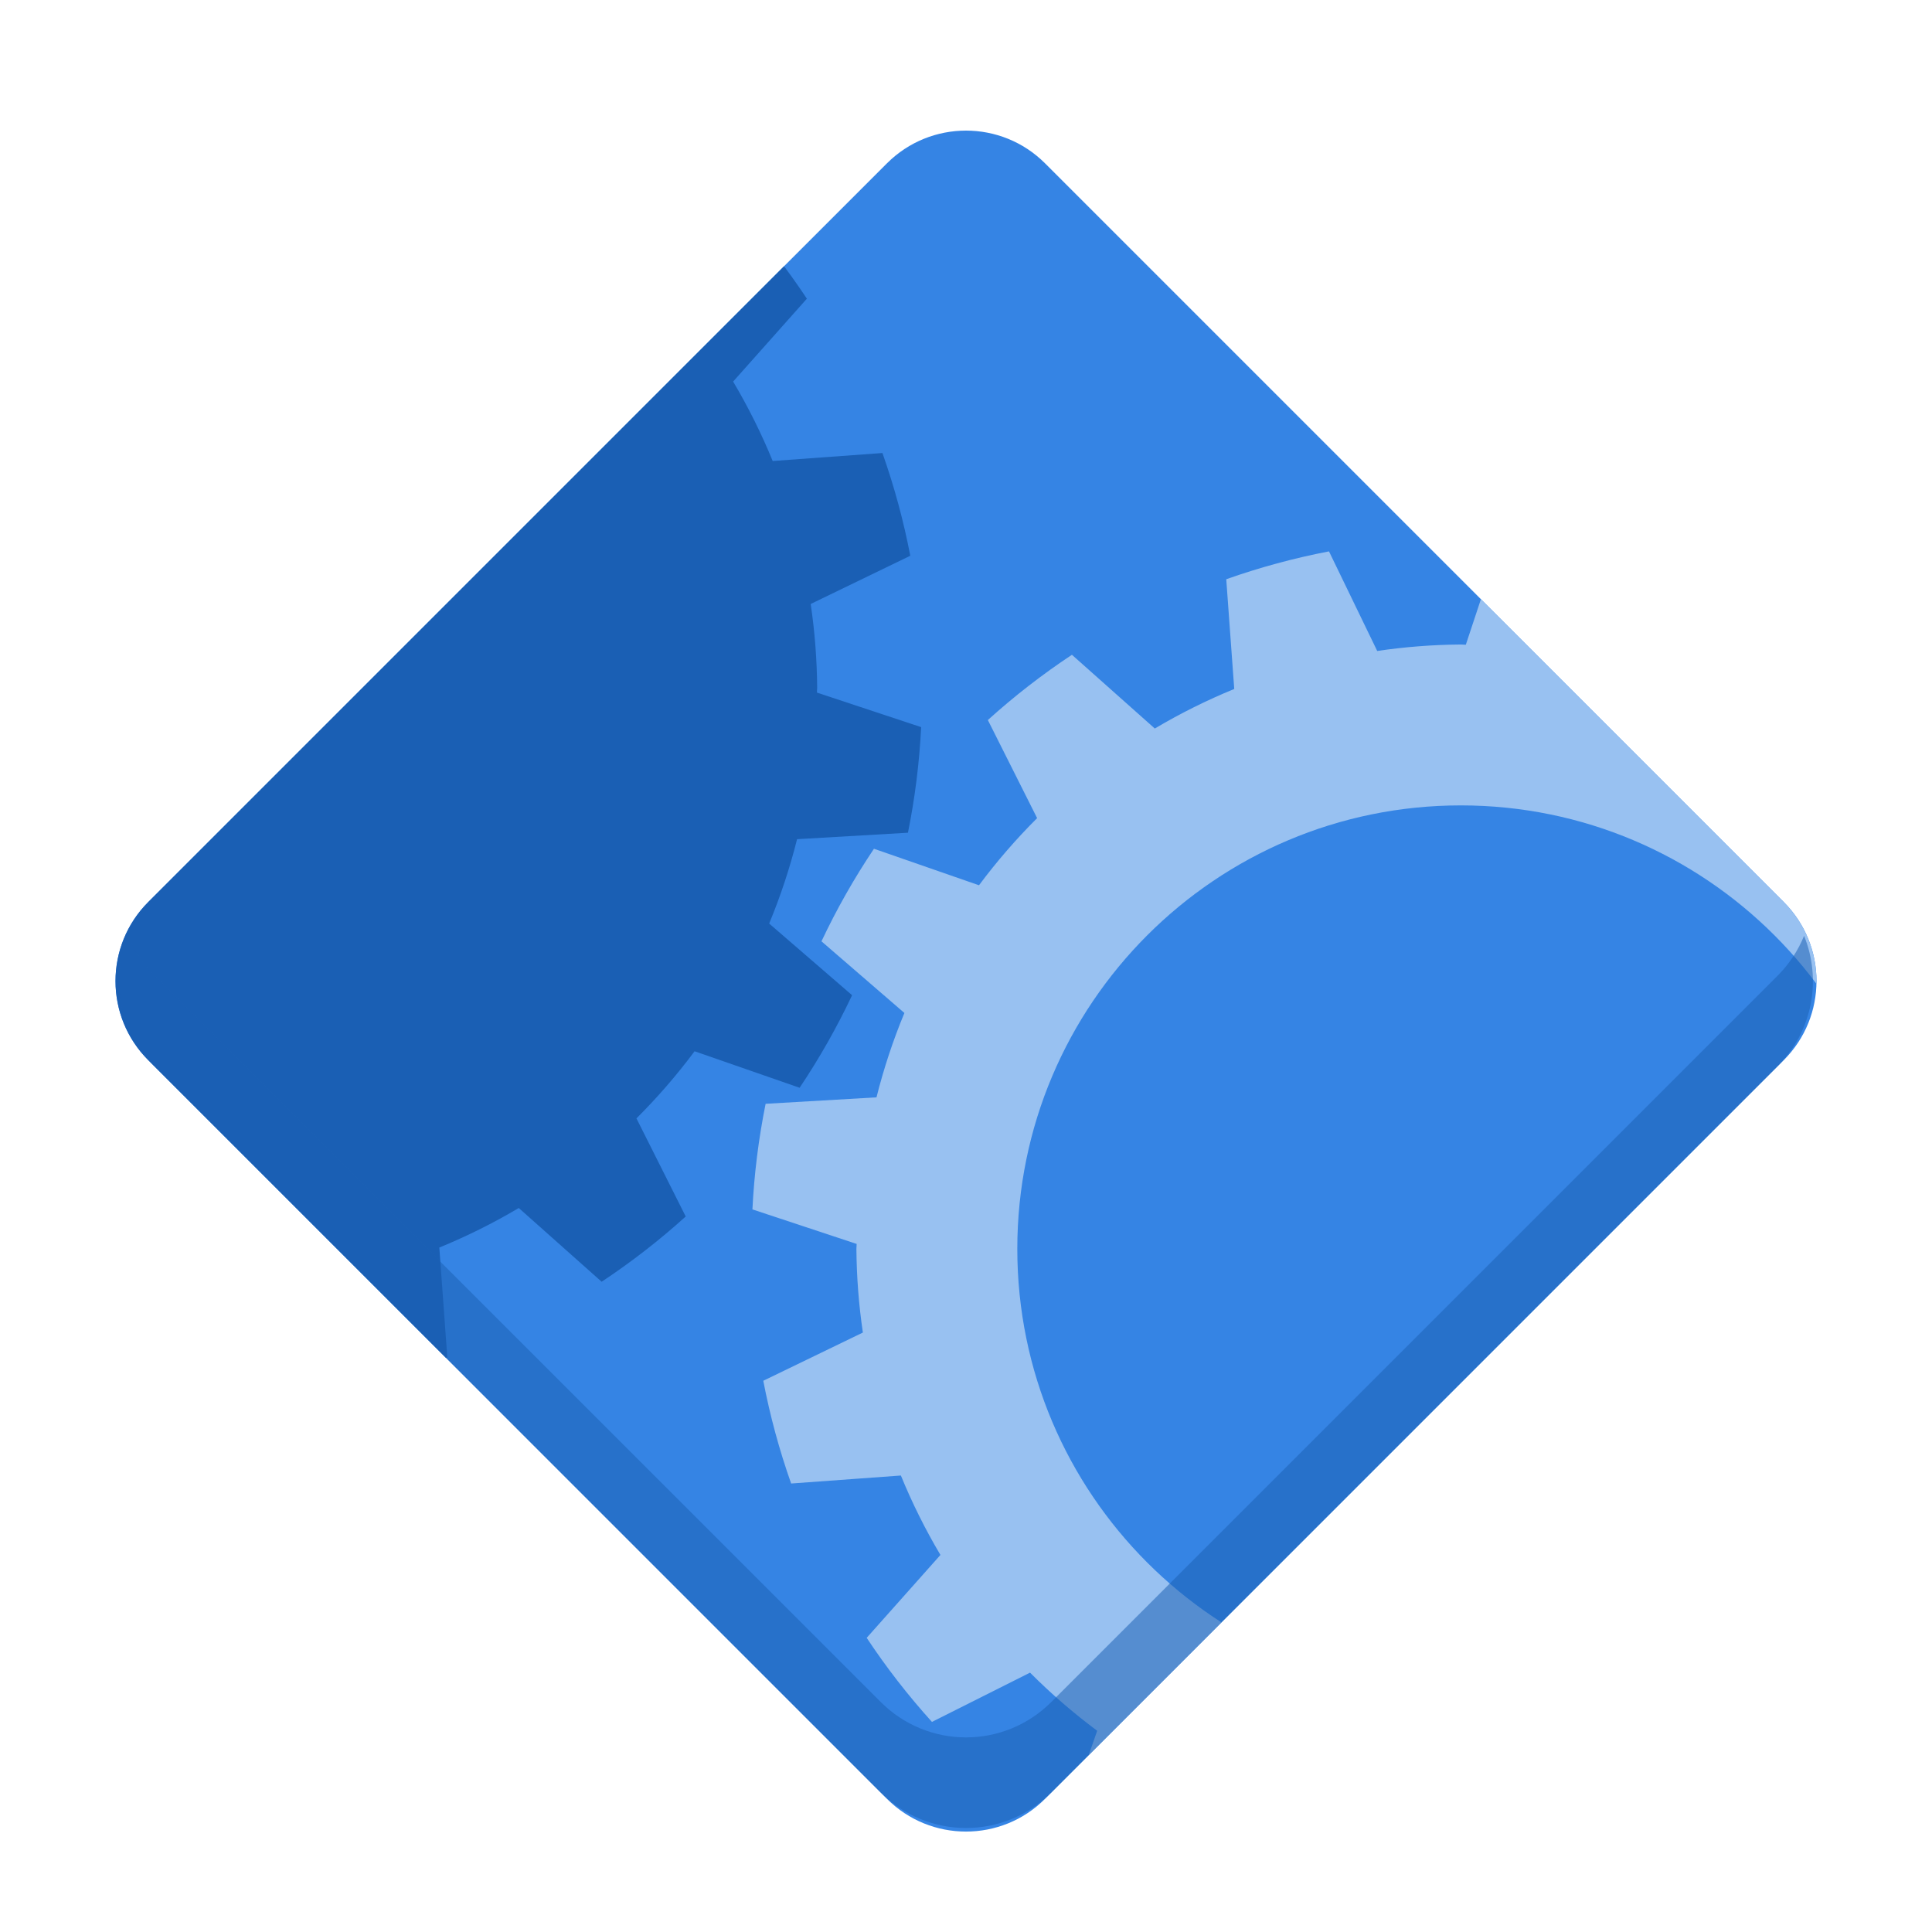
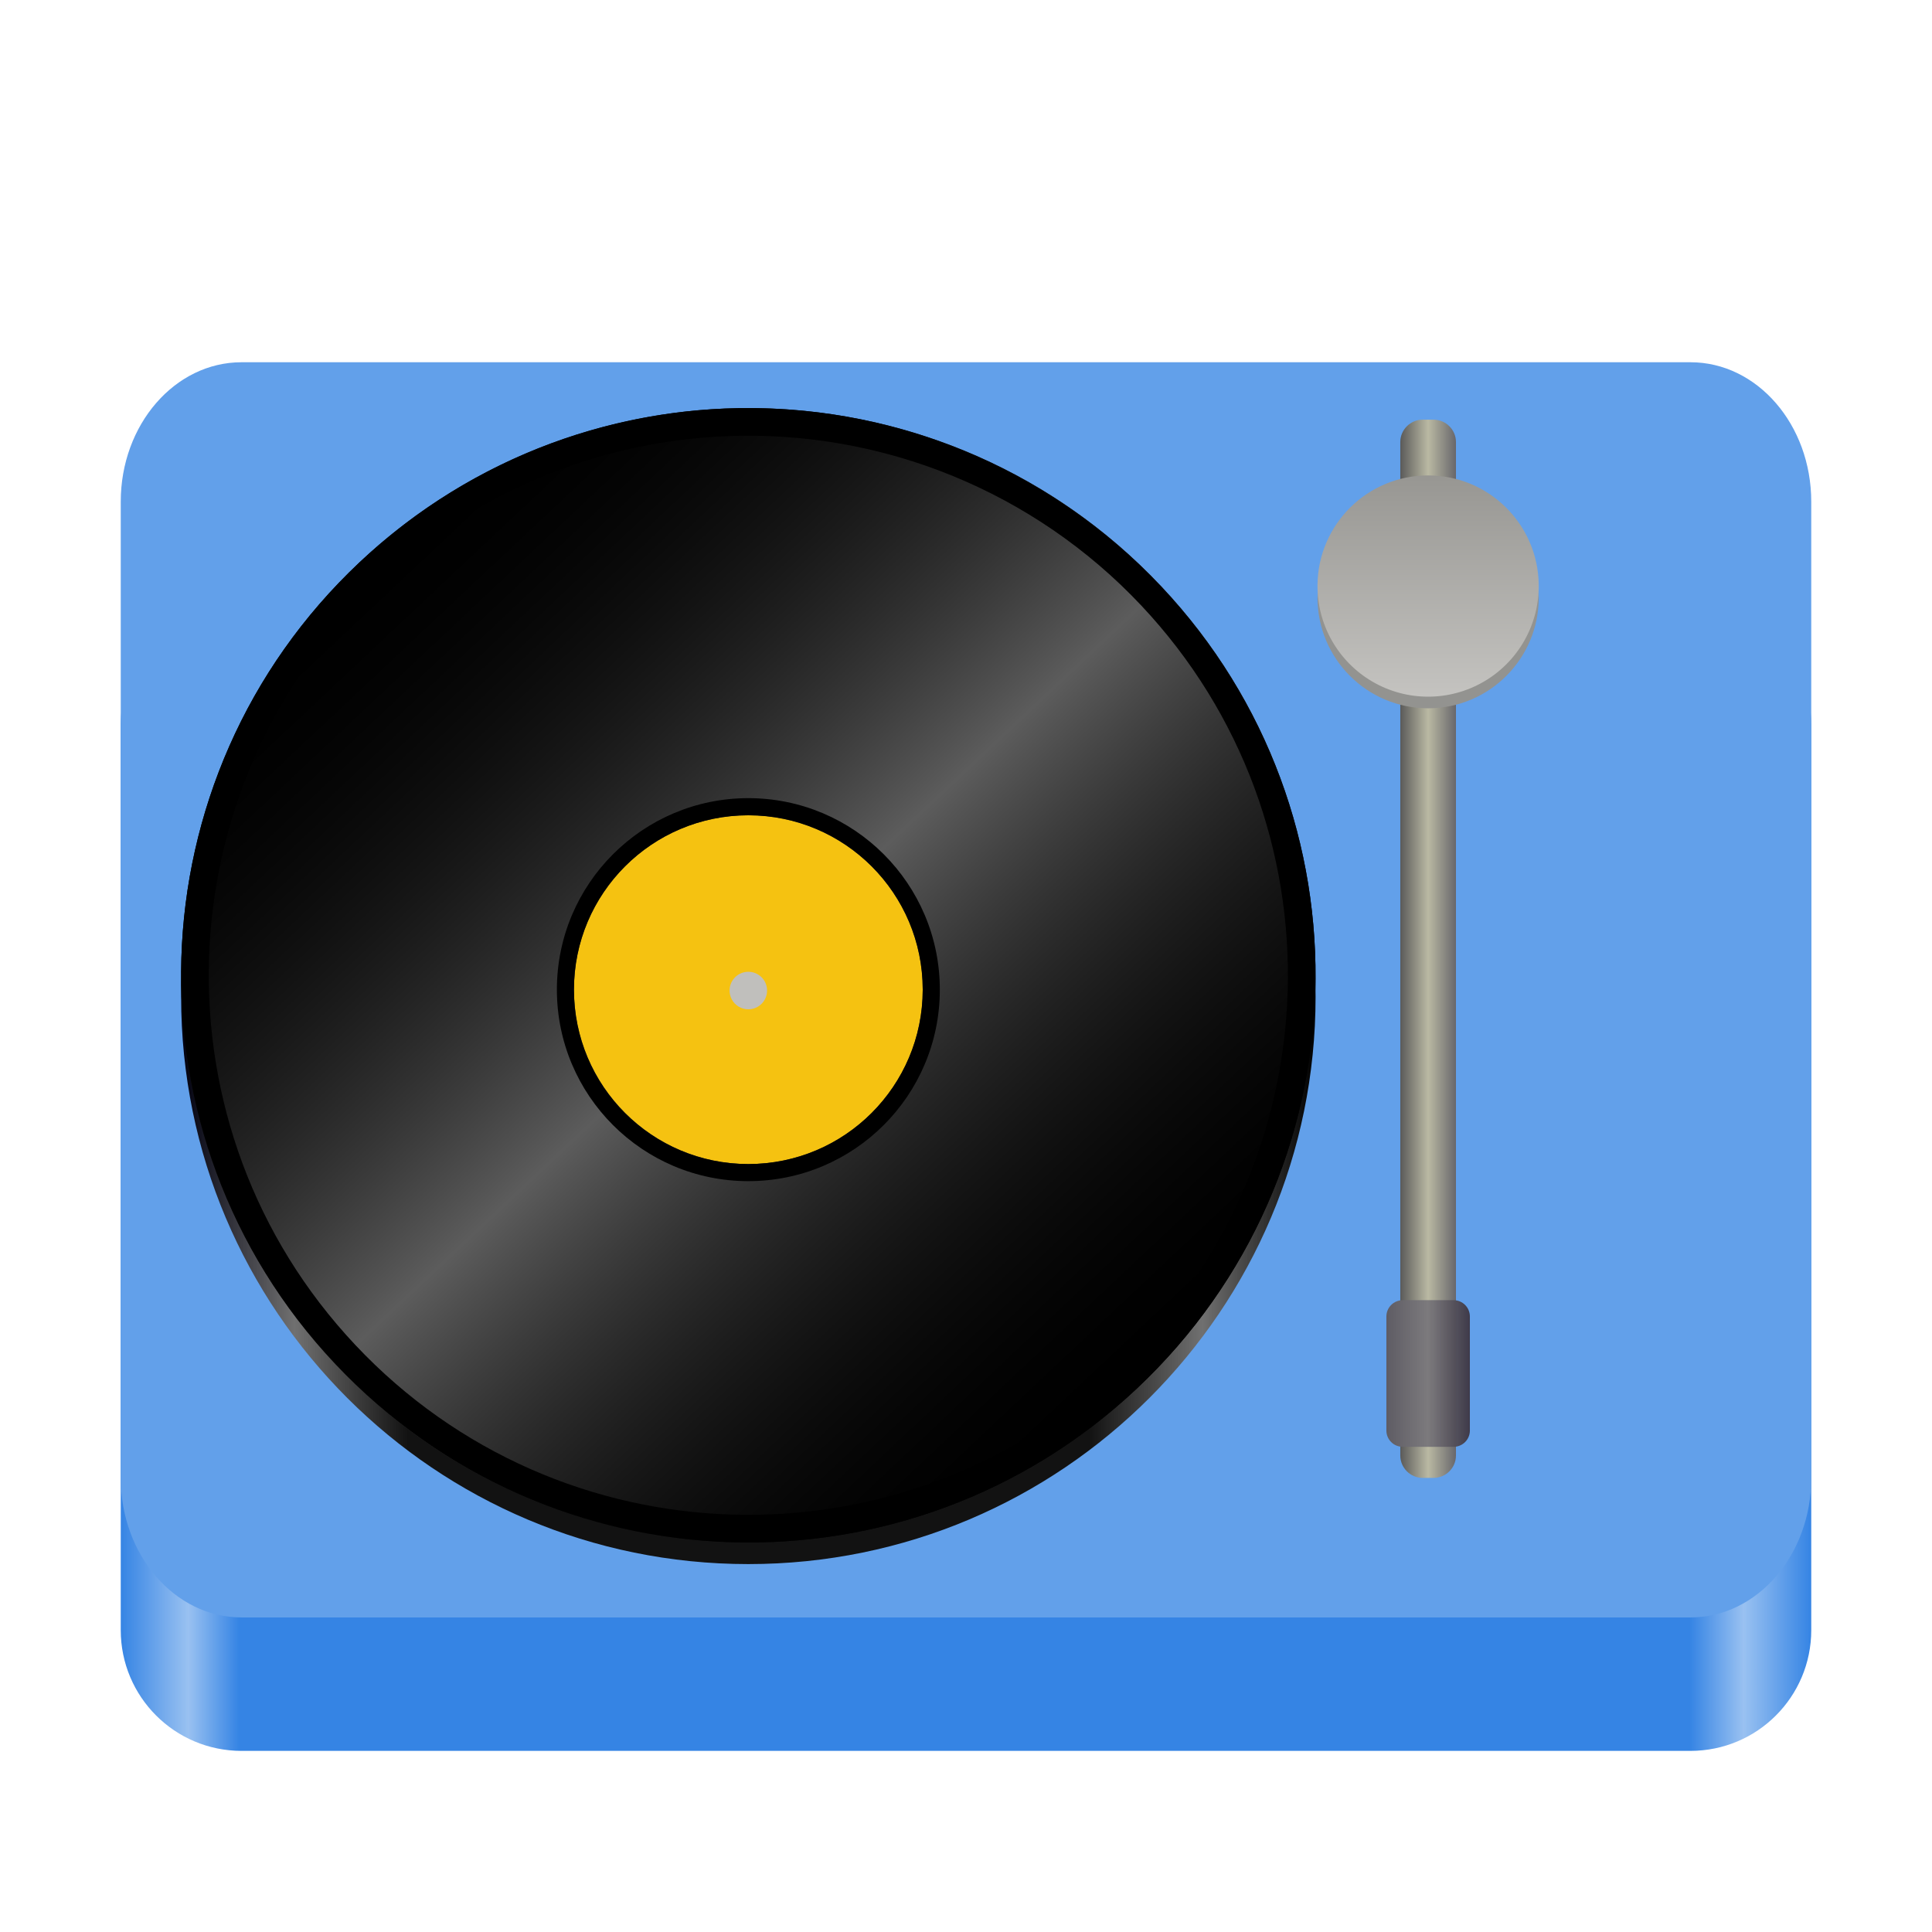
- <svg xmlns="http://www.w3.org/2000/svg" width="33.75mm" height="33.75mm" viewBox="0 0 33.75 33.75" version="1.1" id="svg974">
-   <defs id="defs968">
-     <clipPath clipPathUnits="userSpaceOnUse" id="clipPath18689">
-       <rect clip-path="none" transform="rotate(45)" ry="32" rx="32" y="123.999" x="486.037" height="362.943" width="362.943" id="rect18691" style="display:inline;opacity:1;vector-effect:none;fill:#4a86cf;fill-opacity:1;stroke:none;stroke-width:26.067;stroke-linecap:butt;stroke-linejoin:miter;stroke-miterlimit:4;stroke-dasharray:none;stroke-dashoffset:0;stroke-opacity:1;marker:none;marker-start:none;marker-mid:none;marker-end:none;paint-order:normal;enable-background:new" />
-     </clipPath>
-     <clipPath clipPathUnits="userSpaceOnUse" id="clipPath18689-3">
-       <rect clip-path="none" transform="rotate(45)" ry="32" rx="32" y="123.999" x="486.037" height="362.943" width="362.943" id="rect18691-6" style="display:inline;opacity:1;vector-effect:none;fill:#4a86cf;fill-opacity:1;stroke:none;stroke-width:26.067;stroke-linecap:butt;stroke-linejoin:miter;stroke-miterlimit:4;stroke-dasharray:none;stroke-dashoffset:0;stroke-opacity:1;marker:none;marker-start:none;marker-mid:none;marker-end:none;paint-order:normal;enable-background:new" />
-     </clipPath>
+ <svg xmlns="http://www.w3.org/2000/svg" xmlns:xlink="http://www.w3.org/1999/xlink" viewBox="0 0 128 128">
+   <defs>
+     <linearGradient id="v">
+       <stop offset="0" style="stop-color:#3584e4;stop-opacity:1" />
+       <stop offset=".04" style="stop-color:#99c1f1;stop-opacity:1" />
+       <stop offset=".07" style="stop-color:#3584e4;stop-opacity:1" />
+       <stop offset=".928" style="stop-color:#3584e4;stop-opacity:1" />
+       <stop offset=".96" style="stop-color:#99c1f1;stop-opacity:1" />
+       <stop offset="1" style="stop-color:#3584e4;stop-opacity:1" />
+     </linearGradient>
+     <linearGradient id="w" x1="8" x2="120" y1="124" y2="124" gradientUnits="userSpaceOnUse" spreadMethod="pad">
+       <stop offset="0" stop-color="#e5a50a" />
+       <stop offset=".036" stop-color="#f6d32d" />
+       <stop offset=".071" stop-color="#e5a50a" />
+       <stop offset=".929" stop-color="#e5a50a" style="stop-color:#e5910a;stop-opacity:1" />
+       <stop offset=".964" stop-color="#f6d32d" />
+       <stop offset="1" stop-color="#e5a50a" />
+     </linearGradient>
+     <linearGradient xlink:href="#d" id="e" x1="8" x2="120" y1="124" y2="124" gradientUnits="userSpaceOnUse" />
+     <linearGradient xlink:href="#f" id="g" x1="92.28" x2="96.954" y1="238.859" y2="238.859" gradientTransform="matrix(.788276 0 0 1 20.033 -176)" gradientUnits="userSpaceOnUse" />
+     <linearGradient xlink:href="#h" id="i" x1="91.851" x2="97.384" y1="90.999" y2="90.999" gradientUnits="userSpaceOnUse" />
+     <linearGradient xlink:href="#j" id="k" x1="94.617" x2="94.617" y1="31.412" y2="46.072" gradientUnits="userSpaceOnUse" />
+     <linearGradient xlink:href="#l" id="m" x1="12" x2="87.159" y1="66.044" y2="66.044" gradientUnits="userSpaceOnUse" />
+     <linearGradient xlink:href="#n" id="o" x1="169.708" x2="248.62" y1="128.791" y2="128.791" gradientTransform="scale(.952445) rotate(46.733 201.145 -83.504)" gradientUnits="userSpaceOnUse" />
+     <linearGradient xlink:href="#d" id="p" x1="8" x2="120" y1="124" y2="124" gradientUnits="userSpaceOnUse" />
+     <linearGradient xlink:href="#f" id="q" x1="92.28" x2="96.954" y1="238.859" y2="238.859" gradientTransform="matrix(.788276 0 0 1 20.033 -176)" gradientUnits="userSpaceOnUse" />
+     <linearGradient xlink:href="#h" id="r" x1="91.851" x2="97.384" y1="90.999" y2="90.999" gradientUnits="userSpaceOnUse" />
+     <linearGradient xlink:href="#j" id="s" x1="94.617" x2="94.617" y1="31.412" y2="46.072" gradientUnits="userSpaceOnUse" />
+     <linearGradient xlink:href="#l" id="t" x1="12" x2="87.159" y1="66.044" y2="66.044" gradientUnits="userSpaceOnUse" />
+     <linearGradient xlink:href="#n" id="u" x1="169.708" x2="248.62" y1="128.791" y2="128.791" gradientTransform="scale(.952445) rotate(46.733 201.145 -83.504)" gradientUnits="userSpaceOnUse" />
+     <linearGradient xlink:href="#v" id="x" x1="8" x2="120" y1="78" y2="78" gradientUnits="userSpaceOnUse" />
  </defs>
-   <g id="layer1" transform="translate(-61.81982,-103.944)">
-     <g transform="matrix(0.2636723,0,0,0.2636723,61.81982,-529.397)" style="display:inline;stroke-width:0.25;enable-background:new" id="g1836">
-       <g transform="matrix(0.25,0,0,0.25,0,2295)" id="g18818" style="stroke-width:0.25">
-         <g style="stroke-width:0.27" transform="matrix(0.9260519,0,0,0.9260519,18.93073,50.87633)" id="g18590">
-           <g style="stroke-width:0.27" id="g18681" clip-path="url(#clipPath18689-3)">
-             <rect style="opacity:1;vector-effect:none;fill:#3584e4;fill-opacity:1;stroke:none;stroke-width:8.221;stroke-linecap:butt;stroke-linejoin:miter;stroke-miterlimit:4;stroke-dasharray:none;stroke-dashoffset:0;stroke-opacity:1;marker:none;marker-start:none;marker-mid:none;marker-end:none;paint-order:normal" id="rect18571" width="424" height="424" x="458.337" y="90.642" rx="10.092" ry="10.092" transform="matrix(0.6052817,0.6052817,-0.6052817,0.6052817,33.44063,99.07363)" clip-path="none" />
-             <circle style="opacity:1;vector-effect:none;fill:#f66151;fill-opacity:1;stroke:none;stroke-width:7.037;stroke-linecap:butt;stroke-linejoin:miter;stroke-miterlimit:4;stroke-dasharray:none;stroke-dashoffset:0;stroke-opacity:1;marker:none;marker-start:none;marker-mid:none;marker-end:none;paint-order:normal" id="path18706" cx="0" cy="0" r="0" transform="translate(0,-212)" />
-             <circle style="opacity:1;vector-effect:none;fill:#f66151;fill-opacity:1;stroke:none;stroke-width:7.037;stroke-linecap:butt;stroke-linejoin:miter;stroke-miterlimit:4;stroke-dasharray:none;stroke-dashoffset:0;stroke-opacity:1;marker:none;marker-start:none;marker-mid:none;marker-end:none;paint-order:normal" id="path18708" cx="0" cy="0" r="0" transform="translate(0,-212)" />
-             <path style="display:inline;opacity:1;vector-effect:none;fill:#98c1f1;fill-opacity:1;stroke:none;stroke-width:7.037;stroke-linecap:butt;stroke-linejoin:miter;stroke-miterlimit:4;stroke-dasharray:none;stroke-dashoffset:0;stroke-opacity:1;marker:none;marker-start:none;marker-mid:none;marker-end:none;paint-order:normal;enable-background:new" d="m 408.92,561.918 -9.886,29.829 a 172.971,172.971 0 0 0 -1.427,-0.071 172.971,172.971 0 0 0 -23.929,1.852 l -13.801,-28.501 a 203.293,203.293 0 0 0 -29.401,7.972 l 2.286,31.405 a 172.971,172.971 0 0 0 -22.732,11.319 l -23.718,-21.103 a 203.293,203.293 0 0 0 -24.059,18.674 l 14.099,28.073 a 172.971,172.971 0 0 0 -16.636,19.211 l -30.058,-10.448 a 203.293,203.293 0 0 0 -15.017,26.488 l 23.73,20.507 a 172.971,172.971 0 0 0 -7.985,24.143 l -31.73,1.849 a 203.293,203.293 0 0 0 -3.778,30.217 l 29.829,9.886 a 172.971,172.971 0 0 0 -0.071,1.427 172.971,172.971 0 0 0 1.852,23.929 l -28.501,13.801 a 203.293,203.293 0 0 0 7.972,29.401 l 31.405,-2.286 a 172.971,172.971 0 0 0 11.319,22.732 l -21.103,23.718 a 203.293,203.293 0 0 0 18.674,24.059 l 28.073,-14.099 a 172.971,172.971 0 0 0 19.211,16.636 l -10.448,30.058 a 203.293,203.293 0 0 0 26.488,15.017 l 20.507,-23.73 a 172.971,172.971 0 0 0 24.143,7.985 l 1.849,31.73 a 203.293,203.293 0 0 0 30.217,3.778 l 9.886,-29.829 a 172.971,172.971 0 0 0 1.427,0.071 172.971,172.971 0 0 0 23.929,-1.852 l 13.801,28.501 a 203.293,203.293 0 0 0 29.401,-7.972 l -2.286,-31.405 a 172.971,172.971 0 0 0 22.732,-11.319 l 23.718,21.103 A 203.293,203.293 0 0 0 532.96,916 l -14.099,-28.073 a 172.971,172.971 0 0 0 16.636,-19.211 l 30.058,10.448 a 203.293,203.293 0 0 0 15.017,-26.488 l -23.73,-20.507 a 172.971,172.971 0 0 0 7.985,-24.143 l 31.73,-1.849 a 203.293,203.293 0 0 0 3.778,-30.217 l -29.829,-9.886 a 172.971,172.971 0 0 0 0.071,-1.427 172.971,172.971 0 0 0 -1.852,-23.929 l 28.501,-13.801 a 203.293,203.293 0 0 0 -7.972,-29.401 l -31.405,2.286 a 172.971,172.971 0 0 0 -11.319,-22.732 l 21.103,-23.718 a 203.293,203.293 0 0 0 -18.674,-24.059 l -28.073,14.099 a 172.971,172.971 0 0 0 -19.211,-16.636 l 10.448,-30.058 A 203.293,203.293 0 0 0 485.636,581.681 l -20.507,23.73 a 172.971,172.971 0 0 0 -24.143,-7.985 l -1.849,-31.73 a 203.293,203.293 0 0 0 -30.217,-3.778 z M 397.607,637.722 A 126.926,126.926 0 0 1 524.532,764.647 126.926,126.926 0 0 1 397.607,891.572 126.926,126.926 0 0 1 270.682,764.647 126.926,126.926 0 0 1 397.607,637.722 Z" id="path18717-4" />
-             <path id="path18758" d="m 51.748,401.284 -9.886,29.829 c -0.476,-0.026 -0.951,-0.05 -1.427,-0.071 -8.01,0.062 -16.005,0.681 -23.929,1.852 L 2.706,404.392 c -9.986,1.918 -19.814,4.583 -29.401,7.972 l 2.286,31.405 c -7.844,3.211 -15.442,6.994 -22.732,11.319 l -23.718,-21.103 c -8.475,5.614 -16.518,11.857 -24.059,18.674 l 14.099,28.073 c -6.009,5.987 -11.569,12.408 -16.636,19.211 l -30.058,-10.448 c -5.661,8.442 -10.68,17.296 -15.017,26.488 l 23.73,20.507 c -3.25,7.841 -5.919,15.91 -7.985,24.143 l -31.73,1.849 c -2.013,9.964 -3.276,20.064 -3.778,30.217 l 29.829,9.886 c -0.026,0.476 -0.05,0.951 -0.071,1.427 0.062,8.01 0.681,16.005 1.852,23.929 l -28.501,13.801 c 1.918,9.986 4.583,19.814 7.972,29.401 l 31.405,-2.286 c 3.211,7.844 6.994,15.442 11.319,22.732 l -21.103,23.718 c 5.614,8.475 11.857,16.518 18.674,24.059 l 28.073,-14.099 c 5.987,6.009 12.408,11.569 19.211,16.636 l -10.448,30.058 c 8.442,5.661 17.296,10.68 26.488,15.017 l 20.507,-23.73 c 7.841,3.25 15.91,5.919 24.143,7.985 l 1.849,31.73 c 9.964,2.013 20.064,3.276 30.217,3.778 l 9.886,-29.829 c 0.476,0.026 0.951,0.05 1.427,0.071 8.01,-0.062 16.005,-0.681 23.929,-1.852 l 13.801,28.501 c 9.986,-1.918 19.814,-4.583 29.401,-7.972 l -2.286,-31.405 c 7.844,-3.211 15.442,-6.994 22.732,-11.319 l 23.718,21.103 c 8.475,-5.614 16.518,-11.857 24.059,-18.674 l -14.099,-28.073 c 6.009,-5.987 11.569,-12.408 16.636,-19.211 l 30.058,10.448 c 5.661,-8.442 10.68,-17.296 15.017,-26.488 l -23.73,-20.507 c 3.25,-7.841 5.919,-15.91 7.985,-24.143 l 31.73,-1.849 c 2.013,-9.964 3.276,-20.064 3.778,-30.217 l -29.829,-9.886 c 0.026,-0.476 0.05,-0.951 0.071,-1.427 -0.062,-8.01 -0.681,-16.005 -1.852,-23.929 l 28.501,-13.801 c -1.918,-9.986 -4.583,-19.814 -7.972,-29.401 l -31.405,2.286 c -3.211,-7.844 -6.994,-15.442 -11.319,-22.732 l 21.103,-23.718 c -5.614,-8.475 -11.857,-16.518 -18.674,-24.059 l -28.073,14.099 c -5.987,-6.009 -12.408,-11.569 -19.211,-16.636 l 10.448,-30.058 c -8.442,-5.661 -17.296,-10.68 -26.488,-15.017 l -20.507,23.73 c -7.841,-3.25 -15.91,-5.919 -24.143,-7.985 l -1.849,-31.73 c -9.964,-2.013 -20.064,-3.276 -30.217,-3.778 z" style="display:inline;opacity:1;vector-effect:none;fill:#1a5fb4;fill-opacity:1;stroke:none;stroke-width:7.037;stroke-linecap:butt;stroke-linejoin:miter;stroke-miterlimit:4;stroke-dasharray:none;stroke-dashoffset:0;stroke-opacity:1;marker:none;marker-start:none;marker-mid:none;marker-end:none;paint-order:normal;enable-background:new" />
-           </g>
-         </g>
-         <path style="display:inline;opacity:0.534;vector-effect:none;fill:#1a5fb4;fill-opacity:1;stroke:none;stroke-width:1.629;stroke-linecap:butt;stroke-linejoin:miter;stroke-miterlimit:4;stroke-dasharray:none;stroke-dashoffset:0;stroke-opacity:1;marker:none;marker-start:none;marker-mid:none;marker-end:none;paint-order:normal;enable-background:new" clip-path="none" d="m 8.477,2676 c -1.171,2.887 -0.583,6.308 1.766,8.656 l 48.102,48.102 c 3.134,3.134 8.179,3.134 11.312,0 l 48.102,-48.102 c 2.348,-2.348 2.937,-5.77 1.766,-8.656 -0.392,0.966 -0.98,1.871 -1.766,2.656 l -48.102,48.102 c -3.134,3.134 -8.179,3.134 -11.312,0 L 10.242,2678.656 C 9.457,2677.871 8.868,2676.965 8.477,2676 Z" transform="matrix(4,0,0,4,0,-10028)" id="rect18571-6" />
-       </g>
-       <rect y="2402" x="-1.5000001e-06" height="128" width="128" id="rect9125-7-2" style="display:inline;opacity:1;vector-effect:none;fill:none;fill-opacity:1;stroke:none;stroke-width:1.25;stroke-linecap:butt;stroke-linejoin:miter;stroke-miterlimit:4;stroke-dasharray:none;stroke-dashoffset:0;stroke-opacity:1;marker:none;marker-start:none;marker-mid:none;marker-end:none;paint-order:normal;enable-background:new" />
-     </g>
-   </g>
+   <filter id="a" width="1" height="1" x="0" y="0">
+     <feColorMatrix color-interpolation-filters="sRGB" values="0 0 0 0 1 0 0 0 0 1 0 0 0 0 1 0 0 0 1 0" />
+   </filter>
+   <linearGradient xlink:href="#w" id="d" x1="8" x2="120" y1="124" y2="124" gradientUnits="userSpaceOnUse">
+     <stop offset="0" stop-color="#e5a50a" />
+     <stop offset=".036" stop-color="#f6d32d" />
+     <stop offset=".071" stop-color="#e5a50a" />
+     <stop offset=".929" stop-color="#e5a50a" />
+     <stop offset=".964" stop-color="#f6d32d" />
+     <stop offset="1" stop-color="#e5a50a" />
+   </linearGradient>
+   <linearGradient id="f" x1="92.28" x2="96.954" y1="238.859" y2="238.859" gradientTransform="matrix(.788276 0 0 1 20.033 -176)" gradientUnits="userSpaceOnUse">
+     <stop offset="0" stop-color="#5a5a5a" />
+     <stop offset=".5" stop-color="#bab9a3" />
+     <stop offset="1" stop-color="#68676b" />
+   </linearGradient>
+   <linearGradient id="h" x1="91.851" x2="97.384" y1="90.999" y2="90.999" gradientUnits="userSpaceOnUse">
+     <stop offset="0" stop-color="#5e5c64" />
+     <stop offset=".5" stop-color="#7c7a7d" />
+     <stop offset="1" stop-color="#3d3846" stop-opacity=".98" />
+   </linearGradient>
+   <linearGradient id="j" x1="94.617" x2="94.617" y1="31.412" y2="46.072" gradientUnits="userSpaceOnUse">
+     <stop offset="0" stop-color="#979692" />
+     <stop offset="1" stop-color="#c4c3c0" />
+   </linearGradient>
+   <linearGradient id="l" x1="12" x2="87.159" y1="66.044" y2="66.044" gradientUnits="userSpaceOnUse">
+     <stop offset="0" stop-color="#00000f" />
+     <stop offset=".1" stop-color="#707070" />
+     <stop offset=".2" stop-color="#121212" />
+     <stop offset=".8" stop-color="#121212" />
+     <stop offset=".9" stop-color="#707070" />
+     <stop offset="1" />
+   </linearGradient>
+   <linearGradient id="n" x1="169.708" x2="248.62" y1="128.791" y2="128.791" gradientTransform="scale(.952445) rotate(46.733 201.145 -83.504)" gradientUnits="userSpaceOnUse">
+     <stop offset="0" stop-opacity="0" />
+     <stop offset=".5" stop-color="#fff" stop-opacity=".361" />
+     <stop offset="1" stop-opacity="0" />
+   </linearGradient>
+   <clipPath id="c">
+     <path d="M0 0h128v128H0z" />
+   </clipPath>
+   <clipPath id="b">
+     <path d="M0 0h128v128H0z" />
+   </clipPath>
+   <path fill="url(#d)" d="M16 40h96a8 8 0 0 1 8 8v60a8 8 0 0 1-8 8H16a8 8 0 0 1-8-8V48a8 8 0 0 1 8-8zm0 0" style="fill:url(#x);fill-opacity:1" />
+   <path fill="#f6d32d" d="M16 24h96c4.418 0 8 4.137 8 9.238v64.68c0 5.105-3.582 9.242-8 9.242H16c-4.418 0-8-4.137-8-9.242v-64.68C8 28.137 11.582 24 16 24zm0 0" style="fill:#62a0ea;fill-opacity:1" />
+   <path fill="url(#f)" d="M94.262 27.805h.71c.821 0 1.489.664 1.489 1.484v67.137c0 .824-.668 1.488-1.488 1.488h-.711c-.82 0-1.489-.664-1.489-1.488V29.289c0-.82.668-1.484 1.489-1.484zm0 0" />
+   <path fill="#939390" d="M101.945 39.594a7.33 7.33 0 0 1-7.328 7.332 7.33 7.33 0 0 1-7.328-7.332 7.329 7.329 0 0 1 14.656 0zm0 0" />
+   <path fill="url(#h)" d="M92.93 86.14h3.375a1.08 1.08 0 0 1 1.078 1.079v7.558c0 .598-.485 1.078-1.078 1.078H92.93c-.594 0-1.078-.48-1.078-1.078V87.22a1.08 1.08 0 0 1 1.078-1.078zm0 0" />
+   <path fill="url(#j)" d="M101.945 38.742a7.329 7.329 0 1 1-14.657 0 7.329 7.329 0 0 1 14.657 0zm0 0" />
+   <path fill="url(#l)" d="M87.16 66.043c0 20.754-16.824 37.582-37.582 37.582C28.824 103.625 12 86.797 12 66.043s16.824-37.578 37.578-37.578c20.758 0 37.582 16.824 37.582 37.578zm0 0" />
+   <path d="M75.336 91.98c-15.113 14.223-38.895 13.504-53.121-1.609C7.988 75.258 8.71 51.477 23.825 37.25c15.109-14.223 38.894-13.504 53.12 1.61 14.223 15.113 13.504 38.894-1.61 53.12zm0 0" />
+   <path fill="url(#n)" d="M75.336 91.98c-15.113 14.223-38.895 13.504-53.121-1.609C7.988 75.258 8.71 51.477 23.825 37.25c15.109-14.223 38.894-13.504 53.12 1.61 14.223 15.113 13.504 38.894-1.61 53.12zm0 0" />
+   <path fill="#1a5fb4" d="M61.133 65.566c0 6.383-5.172 11.555-11.555 11.555-6.379 0-11.555-5.172-11.555-11.555 0-6.379 5.176-11.554 11.555-11.554 6.383 0 11.555 5.175 11.555 11.554zm0 0" style="fill:#f5c211;fill-opacity:1" />
+   <path fill="#c0bfbc" d="M50.82 65.566a1.243 1.243 0 1 1-2.483-.001 1.243 1.243 0 0 1 2.483.001zm0 0" />
+   <path d="M48.035 27.066a37.592 37.592 0 0 0-24.21 10.184C8.71 51.477 7.987 75.258 22.214 90.371c14.226 15.113 38.008 15.832 53.12 1.61 15.114-14.227 15.833-38.008 1.61-53.122a37.593 37.593 0 0 0-28.91-11.793zm.074 1.832a35.744 35.744 0 0 1 27.5 11.215c13.532 14.375 12.848 37-1.527 50.532-14.379 13.53-37 12.847-50.531-1.528-13.535-14.375-12.848-37 1.527-50.531a35.732 35.732 0 0 1 23.031-9.688zm0 0" />
+   <path d="M49.578 52.879c-7.004.004-12.683 5.684-12.683 12.687 0 7.008 5.68 12.688 12.683 12.688 7.008 0 12.688-5.68 12.688-12.688 0-7.004-5.68-12.683-12.688-12.687zm0 1.137c6.383 0 11.555 5.172 11.555 11.55 0 6.383-5.172 11.555-11.555 11.555-6.379 0-11.55-5.172-11.55-11.555 0-6.379 5.171-11.55 11.55-11.55zm0 0" />
</svg>
